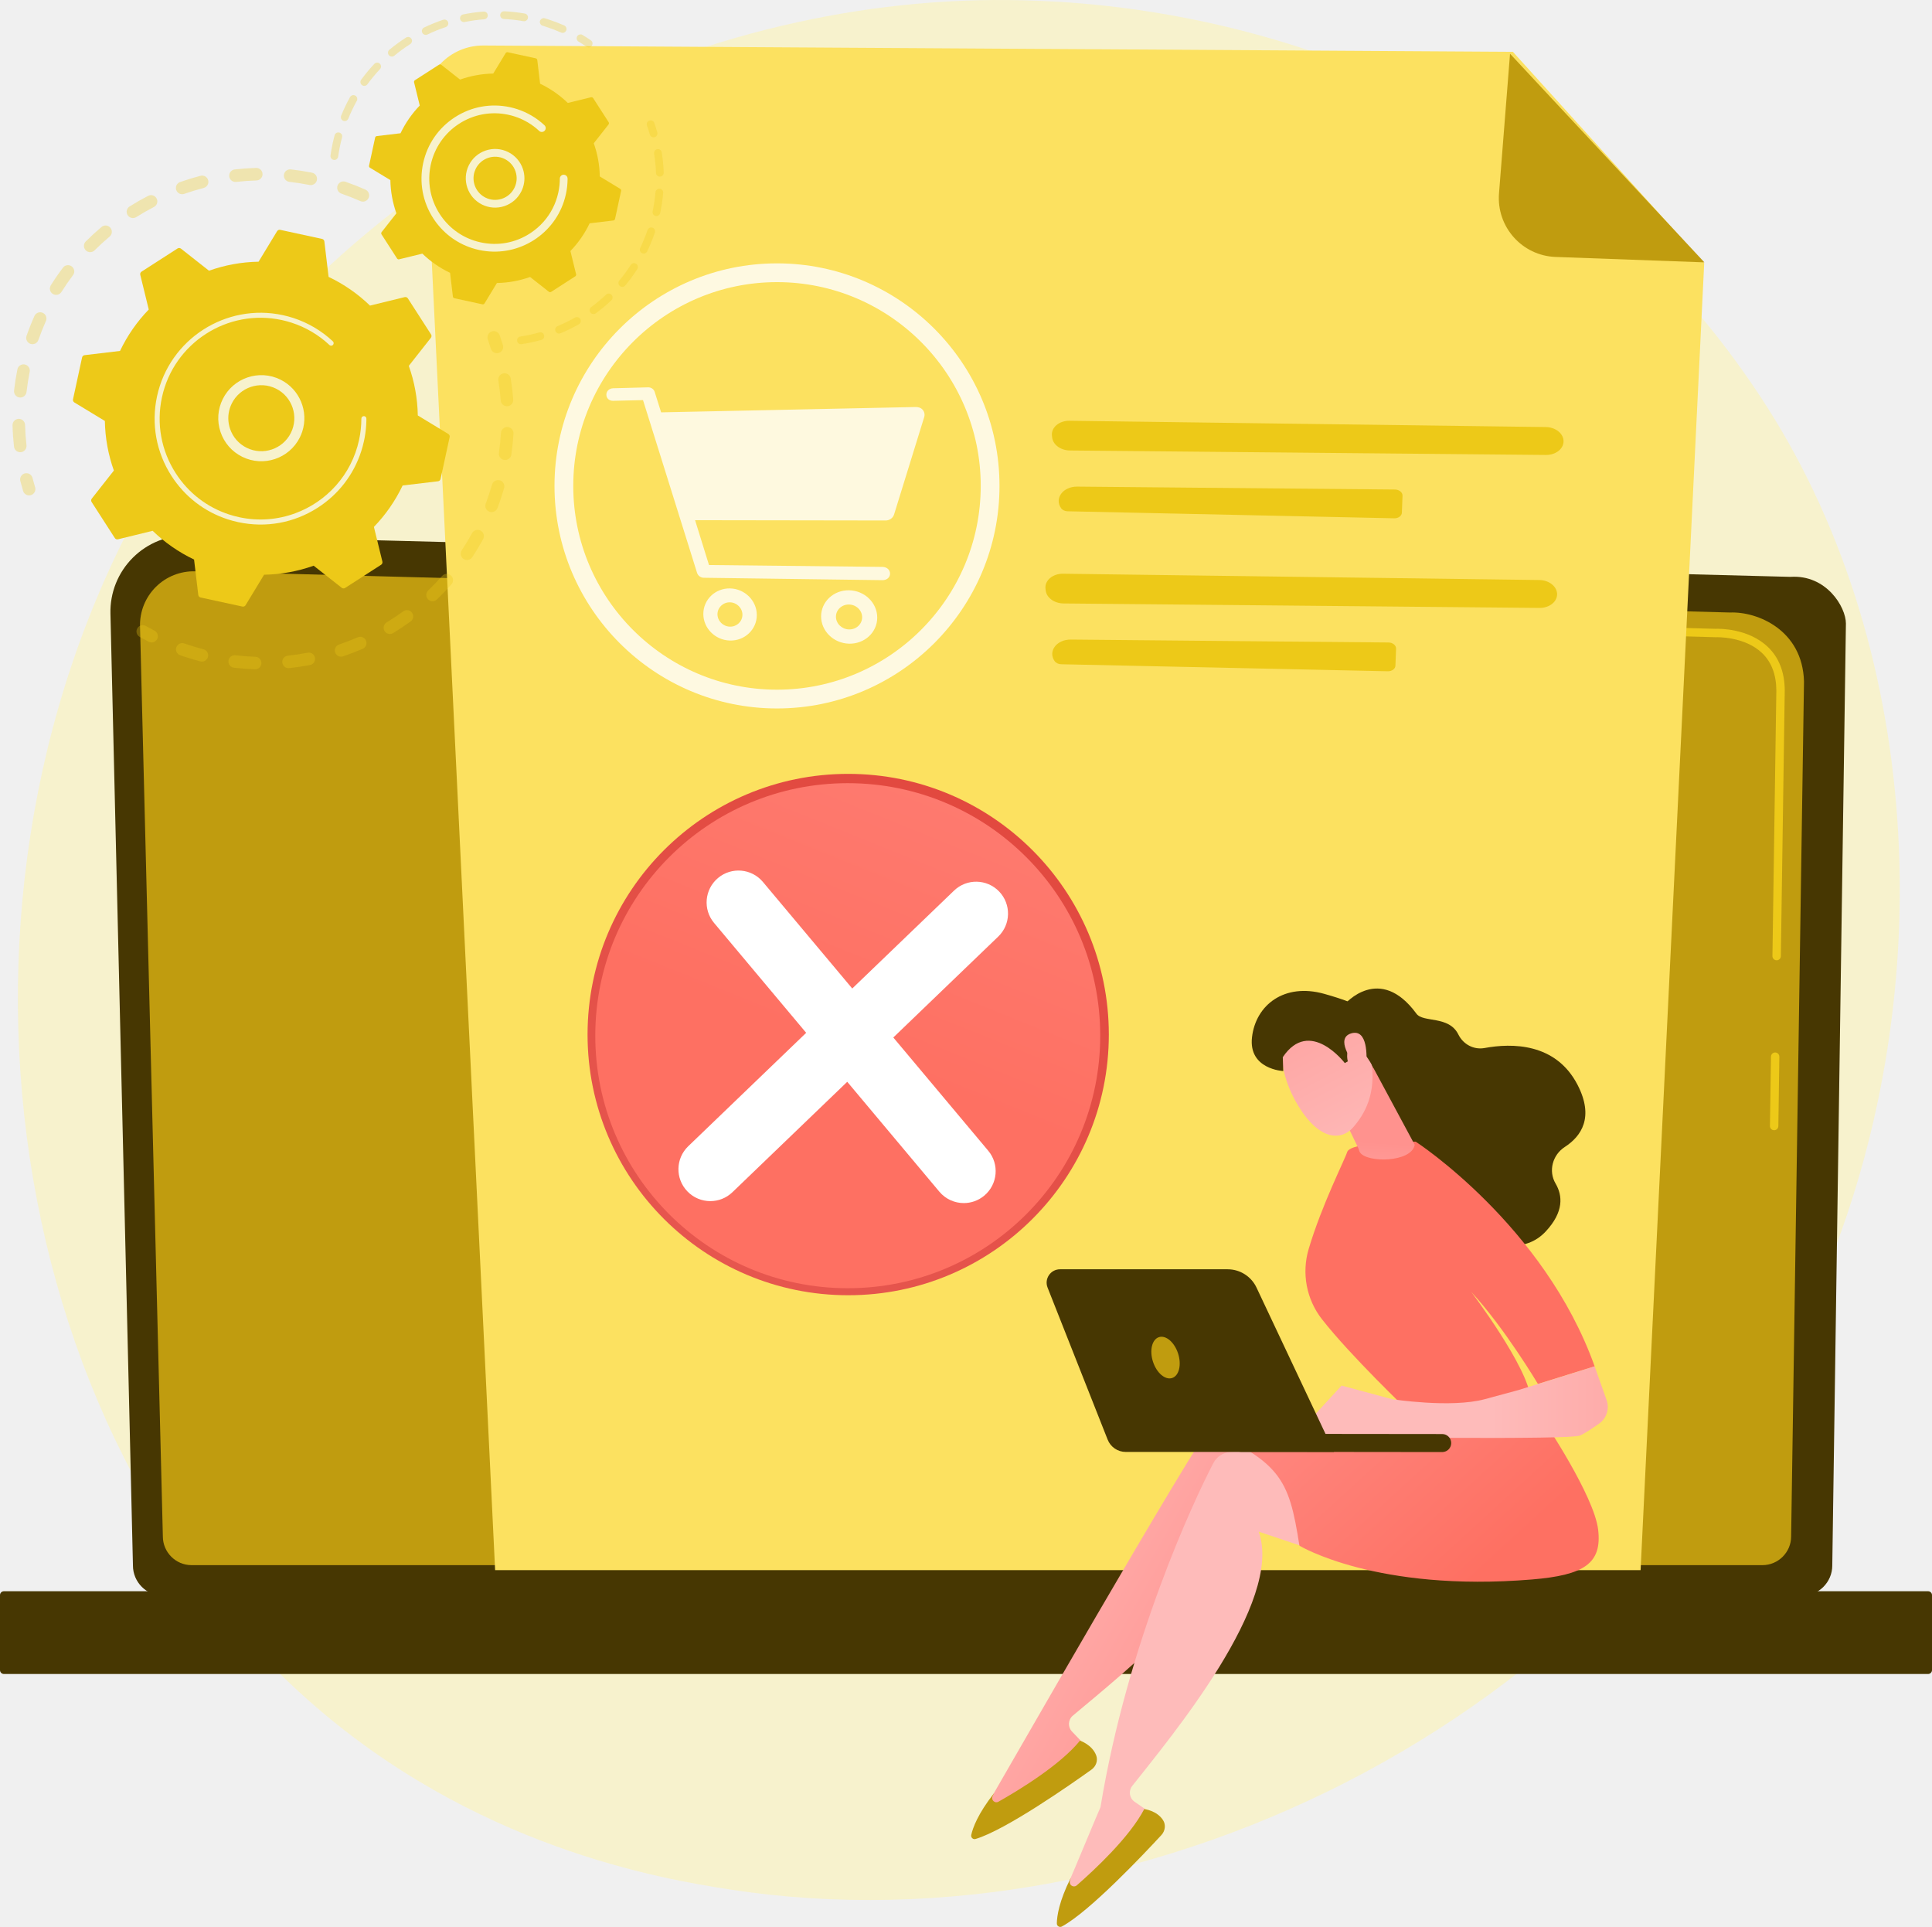
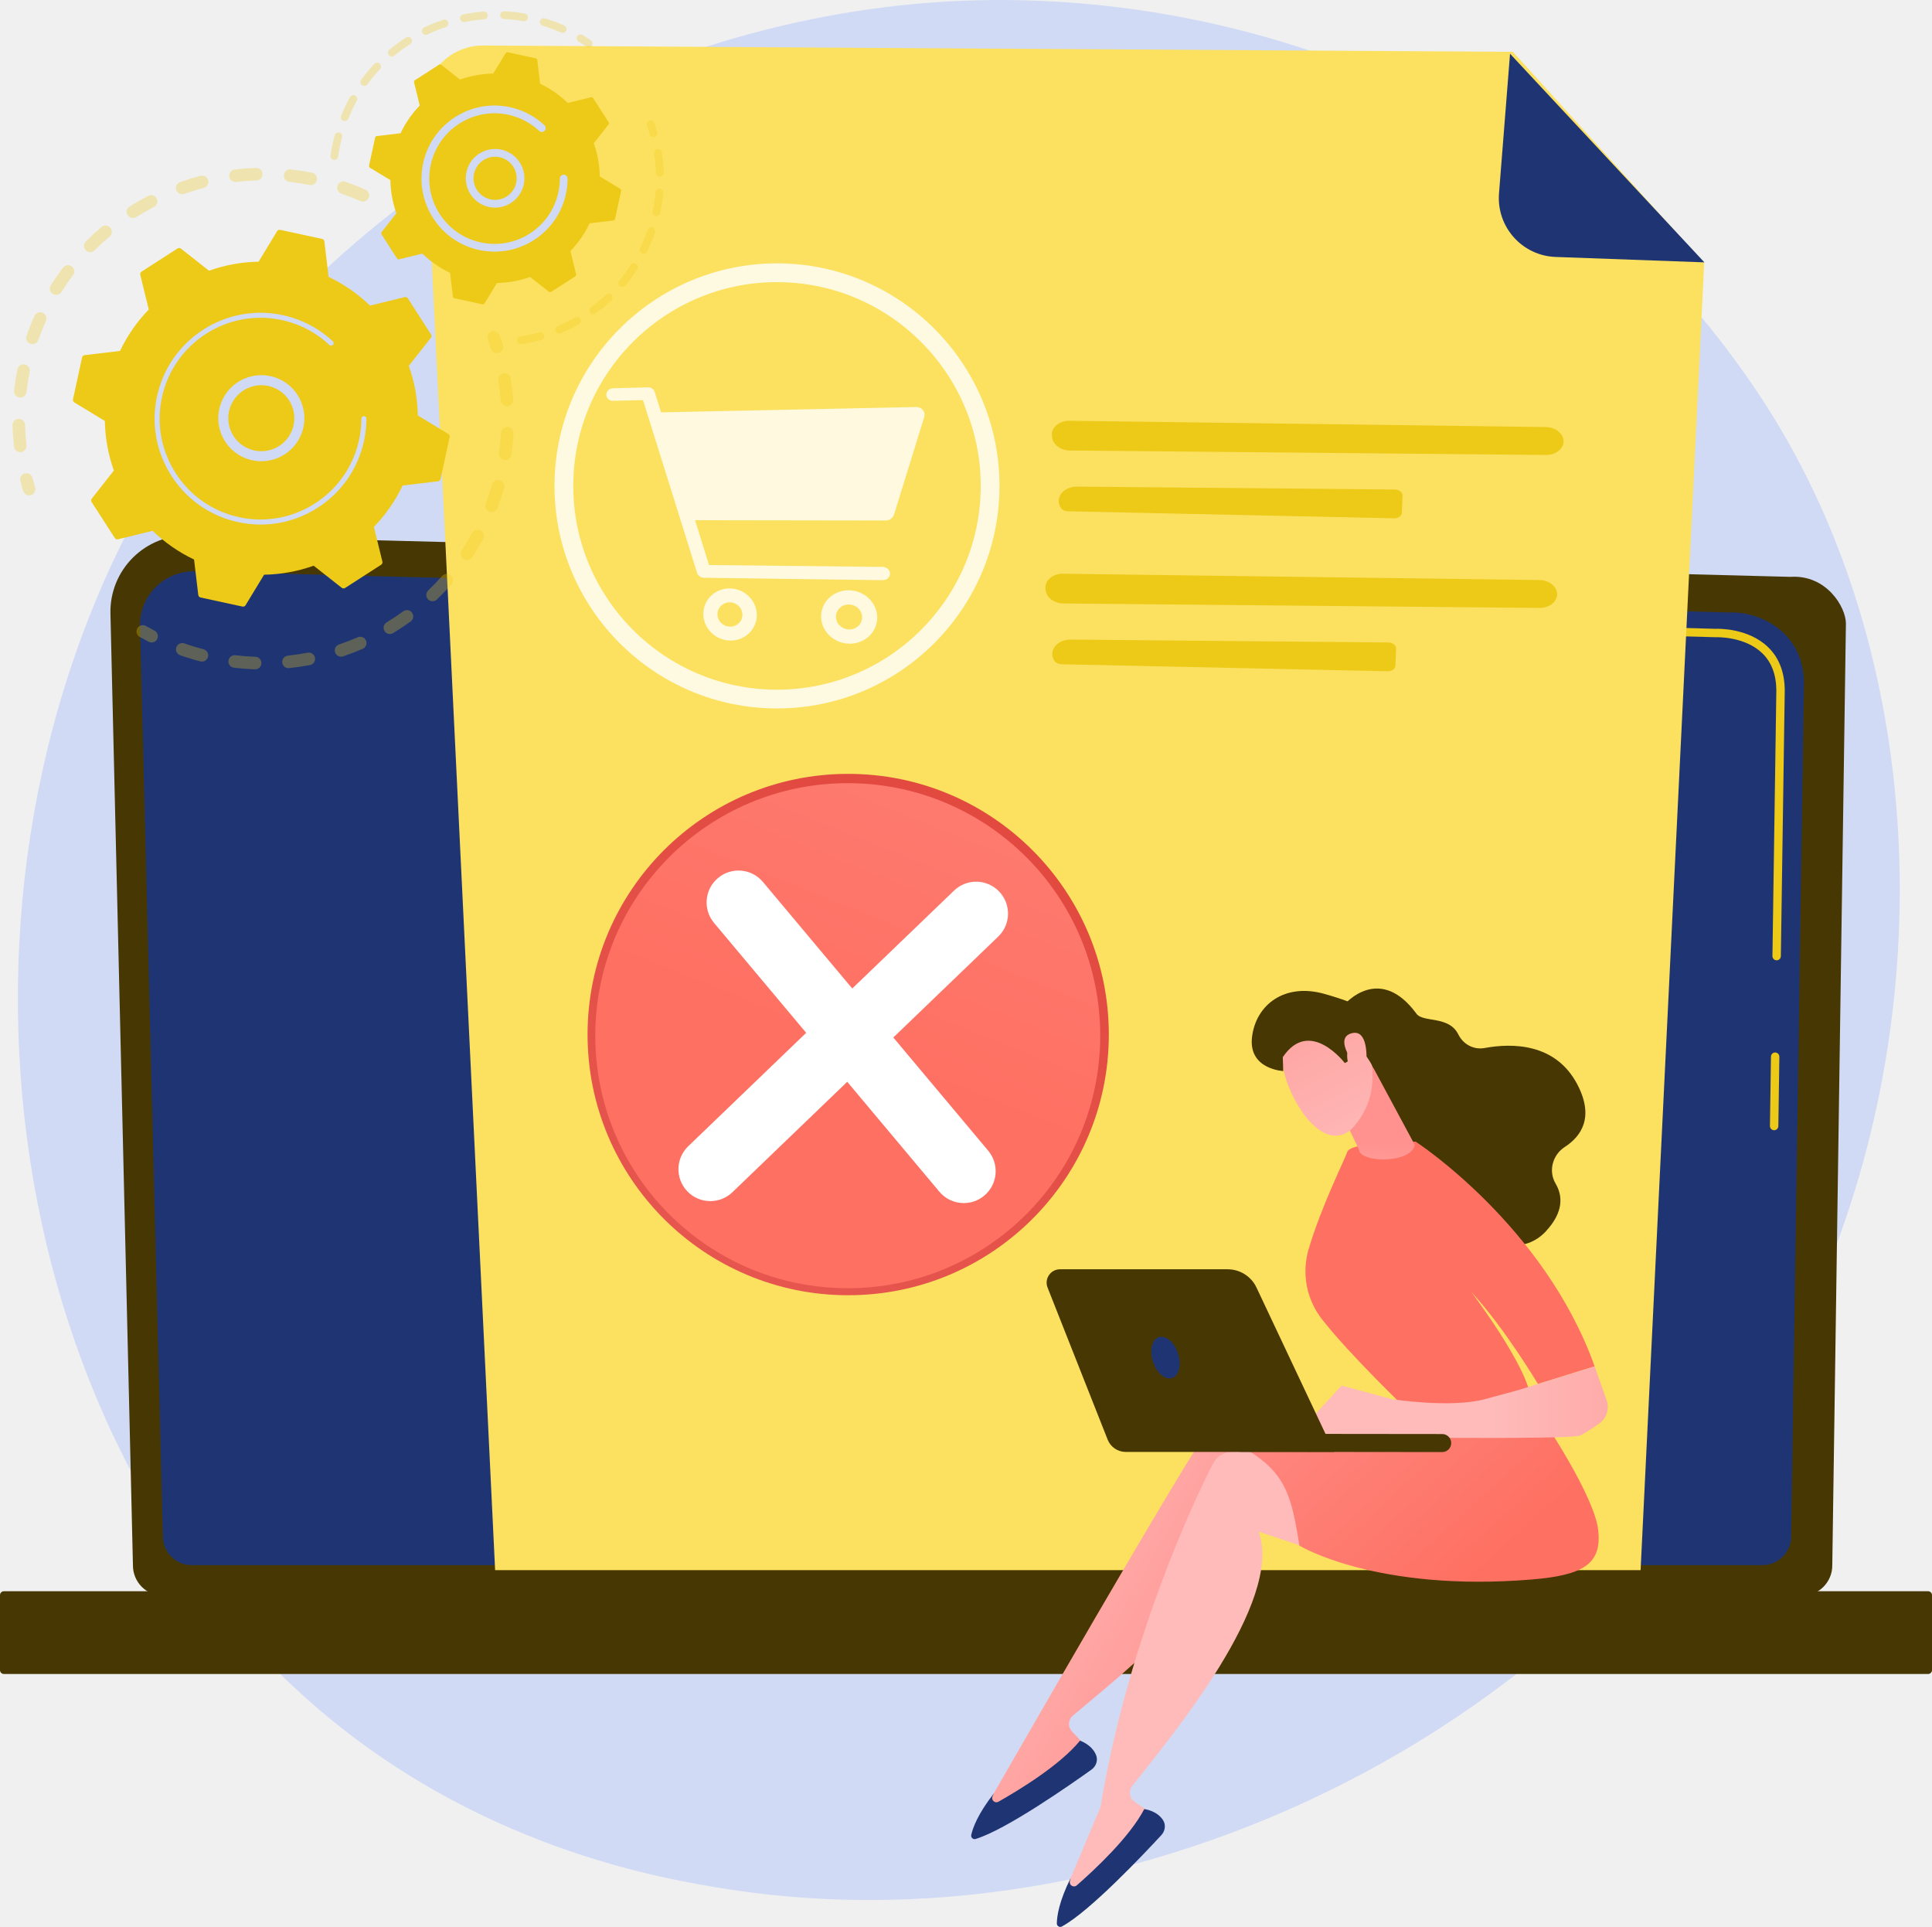
<svg xmlns="http://www.w3.org/2000/svg" xmlns:xlink="http://www.w3.org/1999/xlink" id="Layer_2" data-name="Layer 2" viewBox="0 0 2803.8 2795.82">
  <defs>
    <style>
      .cls-1 {
        fill: url(#linear-gradient-2);
      }

      .cls-2 {
        fill: url(#linear-gradient-10);
      }

      .cls-3 {
        opacity: .3;
      }

      .cls-4, .cls-5 {
        fill: #fff;
      }

      .cls-6 {
        fill: url(#linear-gradient-4);
      }

      .cls-7 {
-         fill: #c09c0f;
+         fill: #1f3573;
      }

      .cls-8 {
        opacity: .8;
      }

      .cls-9 {
        fill: url(#linear-gradient-3);
      }

      .cls-10 {
        fill: #473702;
      }

      .cls-11 {
        fill: url(#linear-gradient-5);
      }

      .cls-12 {
        fill: url(#linear-gradient-8);
      }

      .cls-13 {
        fill: #edc918;
      }

      .cls-14 {
        fill: url(#linear-gradient-7);
      }

      .cls-15 {
        fill: url(#linear-gradient-9);
      }

      .cls-16 {
        fill: #fce160;
      }

      .cls-17 {
        fill: url(#linear-gradient-6);
      }

      .cls-5 {
        opacity: .81;
      }

      .cls-18 {
-         fill: #f7f2cd;
+         fill: #d0daf5;
      }

      .cls-19 {
        fill: url(#linear-gradient);
      }
    </style>
    <linearGradient id="linear-gradient" x1="1452.44" y1="1061.15" x2="789.25" y2="2378.27" gradientUnits="userSpaceOnUse">
      <stop offset="0" stop-color="#e1473d" />
      <stop offset="1" stop-color="#e9605a" />
    </linearGradient>
    <linearGradient id="linear-gradient-2" x1="1727.22" y1="270.64" x2="1220.6" y2="1526.77" gradientUnits="userSpaceOnUse">
      <stop offset="0" stop-color="#ff928e" />
      <stop offset="1" stop-color="#fe7062" />
    </linearGradient>
    <linearGradient id="linear-gradient-3" x1="17668.45" y1="2182.98" x2="17216.88" y2="2440.73" gradientTransform="translate(19041.37) rotate(-180) scale(1 -1)" gradientUnits="userSpaceOnUse">
      <stop offset="0" stop-color="#febbba" />
      <stop offset="1" stop-color="#ff928e" />
    </linearGradient>
    <linearGradient id="linear-gradient-4" x1="17624.77" y1="2247.26" x2="19169.82" y2="1280.03" xlink:href="#linear-gradient-3" />
    <linearGradient id="linear-gradient-5" x1="9413.77" y1="1859.35" x2="9042.37" y2="2266.36" gradientTransform="translate(11209.67) rotate(-180) scale(1 -1)" xlink:href="#linear-gradient-2" />
    <linearGradient id="linear-gradient-6" x1="2865.24" y1="1222.45" x2="2354.72" y2="1644.49" xlink:href="#linear-gradient-2" />
    <linearGradient id="linear-gradient-7" x1="-9387.28" y1="2034.41" x2="-8937.45" y2="2034.41" gradientTransform="translate(11551.11)" xlink:href="#linear-gradient-3" />
    <linearGradient id="linear-gradient-8" x1="-11364.32" y1="935.68" x2="-11342.33" y2="774.81" gradientTransform="translate(13248.43 71.34) rotate(-4.11)" xlink:href="#linear-gradient-3" />
    <linearGradient id="linear-gradient-9" x1="-10421.39" y1="-3925.76" x2="-10214.34" y2="-4294.23" gradientTransform="translate(10973.44 -4907.08) rotate(-56.92)" xlink:href="#linear-gradient-3" />
    <linearGradient id="linear-gradient-10" x1="-10377.32" y1="-3901" x2="-10170.27" y2="-4269.47" gradientTransform="translate(10973.44 -4907.08) rotate(-56.92)" xlink:href="#linear-gradient-3" />
  </defs>
  <g id="Illustration">
    <g>
      <path class="cls-18" d="M2642.54,1862.46c-264.97,623.9-970.8,973.42-1582.89,879.14-99.6-15.34-372.66-61.04-614.41-276.63C-20.15,2049.93-119.68,1228.11,255.74,648.95,528.98,227.42,1018.78-11.52,1484.19.43c100.25,2.57,484.45,18.44,822.09,296.86,49.59,40.89,158.98,138.07,257.56,292.23,231.48,362,251.38,866.34,78.7,1272.95Z" />
      <g>
        <path class="cls-10" d="M192.93,2271.46c0,24.17,19.79,43.94,43.98,43.94h2378.19c24.19,0,43.98-19.77,43.98-43.94l19.79-1366.68c0-24.16-28.47-71.34-80.65-67.8l-2324.23-60.14c-30.35-.79-59.69,10.9-81.18,32.32-21.49,21.42-33.25,50.71-32.53,81.03l32.66,1381.27Z" />
        <path class="cls-7" d="M236.35,2229.31c0,22.88,18.72,41.61,41.61,41.61h2279.8c22.88,0,41.61-18.72,41.61-41.61l18.67-1240.69c-2.2-74.66-67.66-101.5-107.34-99.91l-2227.57-59.76c-21.32-.57-41.94,7.64-57.04,22.71-15.1,15.06-23.41,35.68-22.87,57l33.13,1320.65Z" />
        <g>
          <path class="cls-13" d="M2574.72,1639.9h-.06c-3.4-.05-6.09-2.82-6.04-6.19l1.48-100.62c.05-3.34,2.77-6.01,6.09-6.01h.09c3.37.05,6.06,2.82,6.01,6.19l-1.48,100.62c-.05,3.34-2.77,6.01-6.09,6.01Z" />
          <path class="cls-13" d="M2578.34,1393.33h-.09c-3.37-.05-6.06-2.82-6.01-6.19l5.66-385.37c-.11-22.89-7.05-41.17-20.65-54.2-25.39-24.32-65.69-23.08-67.39-23l-711.98-19.09c-3.37-.09-6.02-2.89-5.93-6.26.09-3.37,2.67-6.23,6.26-5.93l711.56,19.09c4.43-.26,47.34-1,75.92,26.38,16.08,15.4,24.29,36.63,24.41,63.07l-5.66,385.49c-.05,3.34-2.77,6.01-6.09,6.01Z" />
        </g>
        <rect class="cls-10" y="2308.77" width="2803.8" height="120.08" rx="5.65" ry="5.65" transform="translate(2803.8 4737.62) rotate(180)" />
      </g>
      <g>
        <path class="cls-16" d="M2195.54,75.17l-1493.84-9.15c-49.09-.3-88.36,40.71-85.93,89.74l102.77,2122.39h1662.36l92.3-1896.24-277.67-306.74Z" />
        <path class="cls-7" d="M2257.66,372.82c-48.66-1.71-86.07-43.65-82.24-92.19l16.01-202.66,282.07,302.7-215.85-7.85Z" />
        <g>
          <g>
            <path class="cls-13" d="M1552.22,610.51c118.98,1.68,575.75,7.63,691.09,9.12,14.55.19,26.21,9.81,25.77,21.23h0c-.42,10.87-11.71,19.38-25.56,19.25l-690.75-6.49c-13.31-.12-24.49-8.2-25.8-18.63l-.33-2.64c-1.5-11.92,10.36-22.07,25.58-21.86Z" />
            <path class="cls-13" d="M1539.85,737.27h0c1.92,2.74,5.54,4.48,9.48,4.56l474.08,10.19c5.96.13,10.86-3.51,11.04-8.18l.95-24.54c.19-4.88-4.82-8.97-11.02-9.03l-461.08-4.23c-20.54-.19-33.42,16.98-23.44,31.24Z" />
          </g>
          <g>
            <path class="cls-13" d="M1542.86,832.45c118.98,1.68,575.75,7.63,691.09,9.13,14.55.19,26.21,9.81,25.77,21.23h0c-.42,10.87-11.71,19.38-25.56,19.25l-690.75-6.49c-13.31-.12-24.49-8.2-25.8-18.63l-.33-2.64c-1.5-11.92,10.36-22.07,25.58-21.86Z" />
            <path class="cls-13" d="M1530.5,959.21h0c1.92,2.74,5.54,4.48,9.48,4.56l474.08,10.19c5.96.13,10.86-3.51,11.04-8.18l.95-24.54c.19-4.88-4.82-8.97-11.02-9.03l-461.08-4.23c-20.54-.19-33.42,16.98-23.44,31.24Z" />
          </g>
          <g>
            <g class="cls-8">
              <path class="cls-4" d="M1339.15,594.72c-2.44-3-6.26-4.24-10.32-4.16l-369.38,7.75-9.33-29.64c-1.3-4.13-5.18-6.77-9.57-6.66l-50.72,1.33c-5.44.14-9.84,3.92-9.84,9.35s4.4,8.99,9.84,8.86l43.34-1.02,78.42,250.59c1.32,4.22,5.28,7.12,9.77,7.18l259.27,3.48c6.08.08,11.02-3.74,11.02-9.49s-4.94-9.69-11.02-9.76l-251.7-2.71-20.2-65.06,276.6.42c5.66,0,10.66-3.7,12.24-8.84l43.66-141.15c1.14-3.68.37-7.47-2.07-10.47Z" />
              <path class="cls-4" d="M1059.29,853.76c-21.33-.33-38.59,16.27-38.59,37.01s17.26,38.06,38.59,38.62c21.46.56,39.02-16.03,39.02-37s-17.56-38.3-39.02-38.63ZM1059.29,909.23c-9.97-.23-18.06-8.32-18.06-18.02s8.09-17.45,18.06-17.27c10,.18,18.15,8.27,18.15,18.03s-8.16,17.5-18.15,17.27Z" />
              <path class="cls-4" d="M1232.12,856.45c-22.39-.35-40.5,16.65-40.5,37.9s18.11,39,40.5,39.59c22.53.59,40.96-16.4,40.96-37.89s-18.43-39.25-40.96-39.6ZM1232.12,913.27c-10.46-.25-18.96-8.53-18.96-18.48s8.49-17.88,18.96-17.68c10.49.19,19.06,8.48,19.06,18.48s-8.56,17.93-19.06,17.68Z" />
            </g>
            <path class="cls-5" d="M1127.61,1027.92c-178.05,0-322.9-144.85-322.9-322.9s144.85-322.9,322.9-322.9,322.9,144.85,322.9,322.9-144.85,322.9-322.9,322.9ZM1127.61,409.35c-163.03,0-295.67,132.64-295.67,295.67s132.64,295.67,295.67,295.67,295.67-132.64,295.67-295.67-132.64-295.67-295.67-295.67Z" />
          </g>
        </g>
      </g>
      <g>
        <g>
          <g class="cls-3">
            <path class="cls-13" d="M534.94,287.16c-2.05,4.6-7.43,6.67-12.03,4.62-8.93-3.97-18.17-7.62-27.45-10.83-4.7-1.63-7.21-6.71-5.68-11.42.02-.06.04-.11.06-.17,1.65-4.75,6.84-7.27,11.59-5.63,9.77,3.38,19.5,7.22,28.9,11.41,4.3,1.91,6.39,6.75,4.96,11.13-.1.3-.21.6-.34.9ZM449.19,268.4c-9.63-1.92-19.44-3.44-29.15-4.53-5-.56-8.6-5.07-8.04-10.07.58-5.02,5.07-8.6,10.07-8.04,10.22,1.15,20.54,2.75,30.68,4.77,4.93.98,8.14,5.78,7.15,10.71-.07.36-.16.71-.27,1.05-1.41,4.33-5.86,7.02-10.44,6.11ZM372.17,261.85c-9.79.27-19.69.97-29.42,2.09-5,.57-9.51-3.02-10.09-8.02-.57-4.99,3.02-9.51,8.02-10.09,10.25-1.17,20.68-1.91,30.98-2.2,5.03-.14,9.22,3.82,9.36,8.85.03,1.07-.13,2.11-.44,3.07-1.16,3.56-4.46,6.18-8.41,6.29ZM295.62,272.7c-9.49,2.46-18.99,5.36-28.23,8.61-4.75,1.67-9.95-.82-11.62-5.56-1.67-4.75.82-9.94,5.56-11.62,9.73-3.43,19.73-6.48,29.72-9.07,4.87-1.26,9.84,1.67,11.1,6.54.45,1.74.37,3.5-.15,5.09-.93,2.86-3.25,5.2-6.38,6.01ZM223.39,300.33c-8.69,4.49-17.31,9.42-25.62,14.65-4.26,2.68-9.88,1.4-12.56-2.86-2.68-4.26-1.4-9.88,2.86-12.56,8.74-5.5,17.81-10.69,26.96-15.42,4.47-2.31,9.96-.56,12.27,3.91,1.16,2.25,1.3,4.76.57,7-.72,2.2-2.26,4.13-4.48,5.27ZM159.08,343.25c-7.49,6.31-14.8,13.03-21.74,19.95-3.56,3.56-9.33,3.55-12.88,0-3.56-3.56-3.56-9.32,0-12.88,7.29-7.29,14.99-14.36,22.88-21,3.85-3.24,9.59-2.75,12.84,1.1,2.11,2.5,2.63,5.8,1.69,8.69-.51,1.56-1.44,3.01-2.79,4.14ZM30.39,656.09c-5,.56-9.51-3.03-10.07-8.03-1.15-10.24-1.87-20.67-2.14-31-.13-5.03,3.84-9.21,8.87-9.34,5.03-.13,9.21,3.84,9.34,8.87.25,9.81.94,19.71,2.04,29.44.15,1.33,0,2.63-.39,3.83-1.07,3.29-3.98,5.83-7.65,6.24ZM105.91,399.33c-5.9,7.82-11.53,15.98-16.73,24.28-2.68,4.26-8.3,5.55-12.56,2.87-4.26-2.68-5.53-8.29-2.87-12.56,5.48-8.73,11.41-17.34,17.62-25.57,3.03-4.02,8.74-4.82,12.76-1.78,3.19,2.4,4.35,6.49,3.18,10.09-.3.94-.77,1.84-1.4,2.67ZM28.41,576.72c-5-.57-8.59-5.09-8.02-10.08,1.17-10.24,2.8-20.56,4.83-30.68.97-4.94,5.8-8.12,10.73-7.14,4.93.99,8.13,5.79,7.14,10.73-1.93,9.62-3.48,19.43-4.59,29.16-.07.62-.21,1.22-.39,1.79-1.31,4.03-5.32,6.73-9.69,6.23ZM66.62,465.87c-4,8.93-7.66,18.16-10.89,27.42-1.65,4.75-6.85,7.26-11.6,5.61-4.69-1.63-7.19-6.71-5.67-11.41.02-.06.04-.12.06-.18,3.39-9.75,7.25-19.46,11.46-28.86,2.06-4.59,7.44-6.65,12.04-4.59,4.29,1.92,6.37,6.75,4.95,11.12-.1.31-.22.61-.35.91Z" />
            <path class="cls-13" d="M50.92,712.51c.55-1.71.61-3.59.06-5.44-1.36-4.5-2.64-9.09-3.83-13.67-1.26-4.87-6.23-7.8-11.1-6.54-4.87,1.26-7.81,6.23-6.54,11.1,1.24,4.81,2.6,9.65,4.02,14.38,1.45,4.81,6.54,7.54,11.35,6.09,2.97-.9,5.14-3.17,6.03-5.91Z" />
          </g>
          <g class="cls-3">
            <path class="cls-13" d="M228.67,925.9c1.36-4.18-.48-8.85-4.51-10.92-4.18-2.14-8.39-4.4-12.5-6.73-4.38-2.48-9.94-.93-12.41,3.45-2.49,4.4-.93,9.94,3.45,12.41,4.33,2.45,8.76,4.83,13.16,7.08,4.48,2.29,9.97.52,12.26-3.96.23-.44.41-.89.56-1.35Z" />
            <path class="cls-13" d="M721.92,737.18c-1.79,4.7-7.05,7.07-11.75,5.28-4.7-1.79-7.06-7.04-5.27-11.75,3.4-8.95,6.48-18.19,9.18-27.56,1.37-4.82,6.44-7.62,11.28-6.23,4.83,1.39,7.62,6.44,6.23,11.28-1.17,4.06-2.4,8.08-3.7,12.07-1.85,5.69-3.85,11.38-5.96,16.92ZM731.74,667.36c-4.98-.73-8.42-5.35-7.69-10.33,1.39-9.56,2.4-19.28,2.99-28.89.29-5.02,4.63-8.84,9.65-8.54,5.02.31,8.84,4.63,8.53,9.65-.62,10.12-1.68,20.35-3.15,30.41-.08.52-.2,1.03-.35,1.51-1.35,4.14-5.52,6.84-9.98,6.19ZM701.15,782.26c-4.86,8.89-10.17,17.7-15.79,26.17-2.78,4.19-8.43,5.34-12.63,2.56-4.19-2.78-5.34-8.43-2.56-12.63,5.33-8.05,10.37-16.41,14.99-24.85,2.42-4.41,7.95-6.04,12.37-3.62,3.9,2.14,5.62,6.71,4.29,10.8-.17.53-.4,1.06-.67,1.56ZM736.45,589.38c-5.02.38-9.4-3.37-9.78-8.39-.74-9.62-1.89-19.31-3.44-28.83-.81-4.97,2.56-9.64,7.53-10.45,4.97-.81,9.64,2.56,10.45,7.53,1.63,10.02,2.84,20.23,3.62,30.36.09,1.22-.06,2.41-.41,3.51-1.11,3.41-4.18,5.98-7.97,6.27ZM655.19,847.8c-6.7,7.6-13.81,15.02-21.15,22.05-3.63,3.48-9.39,3.36-12.88-.27-3.48-3.63-3.36-9.4.27-12.88,6.97-6.68,13.73-13.73,20.09-20.95,3.33-3.78,9.08-4.14,12.86-.81,2.81,2.48,3.73,6.31,2.64,9.66-.37,1.15-.98,2.24-1.83,3.2ZM595.97,901.68c-8.21,5.97-16.78,11.66-25.45,16.91-4.3,2.61-9.9,1.23-12.51-3.07-2.61-4.31-1.23-9.91,3.07-12.51,8.24-4.99,16.38-10.4,24.18-16.07,4.07-2.96,9.77-2.05,12.72,2.02,1.78,2.45,2.16,5.5,1.29,8.18-.57,1.77-1.69,3.37-3.31,4.55ZM526.42,941.37c-9.32,4.04-18.92,7.73-28.53,10.97-4.77,1.61-9.93-.95-11.54-5.72-1.61-4.77.96-9.94,5.72-11.54,9.13-3.08,18.24-6.58,27.11-10.42,4.62-2,9.98.12,11.98,4.74.92,2.12.97,4.4.31,6.43-.78,2.4-2.55,4.46-5.04,5.55ZM449.87,964.95c-9.98,1.9-20.16,3.4-30.25,4.45-5,.52-9.48-3.11-10-8.12-.52-5,3.12-9.48,8.12-10,9.58-1,19.24-2.42,28.73-4.23,4.94-.94,9.71,2.3,10.65,7.24.3,1.56.18,3.1-.28,4.51-.99,3.06-3.58,5.49-6.96,6.14ZM369.96,971.13c-10.13-.34-20.38-1.12-30.46-2.32-5-.59-8.57-5.13-7.97-10.12.59-4.98,5.12-8.56,10.12-7.97,9.58,1.14,19.32,1.88,28.94,2.21,5.03.17,8.96,4.39,8.79,9.41-.03.88-.18,1.72-.44,2.51-1.22,3.76-4.82,6.42-8.98,6.28ZM290.73,959.63c-7.23-1.87-14.49-3.99-21.58-6.29-2.57-.84-5.12-1.7-7.65-2.58-4.75-1.66-7.37-6.83-5.59-11.6,1.66-4.75,6.85-7.26,11.6-5.6,2.41.84,4.84,1.66,7.28,2.46,6.74,2.19,13.64,4.2,20.52,5.99,4.87,1.26,7.8,6.23,6.53,11.1-.05.18-.1.36-.16.54-1.48,4.54-6.26,7.21-10.94,5.99Z" />
            <path class="cls-13" d="M729.81,506.16c.56-1.72.61-3.63.04-5.49-1.45-4.71-3.03-9.49-4.69-14.18-1.68-4.74-6.88-7.23-11.62-5.56-4.74,1.68-7.23,6.87-5.56,11.62,1.58,4.46,3.07,9,4.45,13.47,1.48,4.81,6.57,7.51,11.38,6.03,2.95-.91,5.1-3.17,5.99-5.9Z" />
          </g>
          <g>
            <path class="cls-13" d="M591.88,432.92c-.98-1.53-2.83-2.26-4.59-1.83l-50.33,12.32c-17.39-16.82-37.6-30.99-60.09-41.68l-6.13-51.42c-.22-1.8-1.55-3.27-3.33-3.66l-60.74-13.16c-1.78-.39-3.6.4-4.54,1.95l-26.87,44.27c-24.9.42-49.16,4.95-71.95,13.07l-40.72-32.04c-1.43-1.12-3.41-1.22-4.94-.23l-52.26,33.65c-1.53.98-2.26,2.83-1.83,4.59l12.32,50.33c-16.82,17.39-31,37.6-41.68,60.09l-51.42,6.13c-1.8.22-3.27,1.55-3.66,3.33l-13.16,60.75c-.38,1.78.4,3.6,1.95,4.54l44.27,26.87c.42,24.9,4.95,49.16,13.07,71.95l-32.05,40.72c-1.12,1.43-1.22,3.41-.23,4.94l33.65,52.26c.98,1.53,2.83,2.26,4.59,1.83l50.33-12.32c17.39,16.82,37.6,30.99,60.09,41.68l6.13,51.42c.21,1.8,1.55,3.27,3.33,3.66l60.75,13.16c1.78.38,3.6-.4,4.54-1.95l26.87-44.27c24.9-.42,49.16-4.95,71.95-13.07l40.72,32.04c1.43,1.12,3.41,1.22,4.94.23l52.26-33.65c1.53-.98,2.26-2.83,1.83-4.59l-12.32-50.33c16.82-17.39,30.99-37.6,41.68-60.09l51.42-6.13c1.8-.22,3.27-1.55,3.66-3.33l13.16-60.75c.38-1.78-.4-3.6-1.95-4.54l-44.27-26.87c-.42-24.9-4.95-49.16-13.07-71.95l32.05-40.72c1.12-1.43,1.22-3.41.23-4.94l-33.65-52.26Z" />
            <path class="cls-18" d="M435.21,634.56c-15.32,30.86-52.88,43.51-83.74,28.19-14.95-7.42-26.12-20.21-31.44-36.03-5.32-15.81-4.17-32.76,3.25-47.71,15.32-30.86,52.88-43.51,83.74-28.19,28.07,13.93,41.07,46.28,31.66,75.24-.93,2.87-2.09,5.71-3.47,8.49ZM333.84,622.07c4.08,12.13,12.64,21.94,24.11,27.63,23.66,11.74,52.46,2.04,64.2-21.62,11.75-23.66,2.04-52.46-21.62-64.2-23.66-11.74-52.46-2.04-64.2,21.62-1.06,2.15-1.96,4.34-2.69,6.58-3.16,9.71-3.12,20.14.2,30Z" />
            <path class="cls-18" d="M524.1,655.18c1.62-4.97,2.99-10.06,4.12-15.24h0c.35-1.63.68-3.27.98-4.91,1.48-8.1,2.32-16.3,2.5-24.48,0-.11,0-.22,0-.33,0-.32.01-.63.01-.95,0-.62.01-1.23.01-1.85,0-1.62-1.05-2.99-2.51-3.47-.36-.12-.74-.18-1.13-.18-2.01,0-3.64,1.63-3.65,3.64-.01,10.36-1.14,20.78-3.35,30.98-10.97,50.68-47.13,89.54-92.5,106.31-25.23,9.33-53.32,11.83-81.5,5.72-4.94-1.07-9.8-2.38-14.54-3.93-31.93-10.38-59.09-31.26-77.51-59.87-21.16-32.86-28.26-72-19.98-110.2,17.1-78.89,95.15-129.12,174-112.03,4.86,1.05,9.65,2.35,14.35,3.88,20.37,6.63,39.06,17.63,54.69,32.3.4.38.87.65,1.37.81,1.3.42,2.79.09,3.78-.97,1.37-1.47,1.31-3.77-.17-5.15-16.41-15.4-36.04-26.96-57.42-33.91-4.93-1.61-9.96-2.97-15.06-4.07-82.79-17.94-164.74,34.85-182.67,117.61-8.69,40.1-1.24,81.19,20.97,115.69,19.34,30.04,47.85,51.95,81.37,62.86,4.98,1.62,10.07,3,15.26,4.12,40.11,8.69,81.19,1.24,115.7-20.97,30.04-19.34,51.96-47.87,62.86-81.4Z" />
          </g>
        </g>
        <g>
          <g class="cls-3">
            <path class="cls-13" d="M859.69,64.86c.75-2.31-.06-4.94-2.18-6.38-3.94-2.7-8.02-5.31-12.12-7.77-2.66-1.6-6.12-.73-7.72,1.93-1.61,2.66-.73,6.12,1.93,7.72,3.91,2.34,7.79,4.83,11.56,7.41,2.56,1.75,6.06,1.1,7.82-1.47.31-.46.54-.94.7-1.44Z" />
            <path class="cls-13" d="M821.67,44.35c-1.26,2.84-4.58,4.13-7.42,2.87-7.17-3.17-14.59-6-22.05-8.43-1.57-.51-3.16-1.01-4.75-1.49-2.97-.9-4.66-4.04-3.76-7.01.96-2.78,4.04-4.66,7.02-3.76,1.67.5,3.32,1.02,4.97,1.56,7.82,2.54,15.6,5.52,23.12,8.84,2.66,1.17,3.96,4.17,3.08,6.88-.06.18-.13.36-.2.54ZM759.64,30.72c-9.37-1.62-18.92-2.68-28.39-3.14-3.11-.15-5.5-2.79-5.35-5.89.15-3.09,2.79-5.5,5.89-5.35,9.93.48,19.94,1.59,29.77,3.29,3.06.53,5.11,3.44,4.59,6.51-.05.27-.12.53-.2.78-.85,2.62-3.52,4.28-6.31,3.8ZM702.67,27.99c-9.47.72-18.99,2.05-28.3,3.94-3.04.62-6.01-1.35-6.63-4.39-.62-3.06,1.34-6.02,4.39-6.63,9.77-1.98,19.76-3.37,29.68-4.13,3.1-.24,5.8,2.08,6.04,5.18.05.75-.04,1.49-.26,2.17-.68,2.1-2.58,3.69-4.92,3.87ZM646.78,39.33c-9.01,3.03-17.93,6.64-26.47,10.74-2.81,1.34-6.17.16-7.51-2.64-1.34-2.8-.16-6.16,2.64-7.51,8.97-4.3,18.3-8.09,27.76-11.26,2.94-.99,6.14.6,7.13,3.55.39,1.19.38,2.42.02,3.52-.53,1.64-1.8,3.01-3.56,3.6ZM595.34,63.97c-8,5.12-15.76,10.79-23.07,16.85-2.39,1.98-5.94,1.65-7.92-.74-1.98-2.39-1.66-5.94.74-7.92,7.66-6.35,15.79-12.28,24.18-17.66,2.62-1.67,6.1-.91,7.77,1.7.95,1.48,1.12,3.23.61,4.78-.39,1.19-1.18,2.27-2.31,3ZM551.45,100.36c-6.51,6.91-12.65,14.29-18.24,21.94-1.83,2.51-5.35,3.05-7.86,1.22-2.51-1.83-3.05-5.34-1.22-7.86,5.87-8.02,12.31-15.77,19.14-23.02,2.13-2.26,5.69-2.37,7.95-.24,1.64,1.54,2.15,3.83,1.49,5.84-.25.77-.66,1.49-1.26,2.12ZM517.8,146.35c-4.6,8.27-8.74,16.94-12.31,25.78-1.17,2.88-4.44,4.27-7.32,3.11-2.88-1.16-4.23-4.42-3.11-7.33,3.74-9.26,8.09-18.35,12.91-27.02,1.51-2.71,4.94-3.69,7.65-2.18,2.39,1.33,3.43,4.14,2.62,6.65-.11.34-.25.67-.43,1ZM484.42,232.03c-3.08-.43-5.22-3.27-4.79-6.35,1.19-8.52,2.86-17.12,4.97-25.54.31-1.28.65-2.55.98-3.82.71-3.01,3.89-4.78,6.9-3.97,3,.81,4.78,3.89,3.97,6.89-.32,1.19-.63,2.39-.93,3.61-2.02,8.06-3.62,16.26-4.75,24.39-.05.33-.12.66-.22.97-.83,2.55-3.38,4.21-6.13,3.83Z" />
          </g>
          <g class="cls-3">
            <path class="cls-13" d="M950.35,337.46c-3.15,9.29-6.9,18.46-11.13,27.27-1.35,2.8-4.71,3.98-7.51,2.63-2.8-1.35-3.94-4.72-2.63-7.51,4.04-8.4,7.61-17.15,10.62-26.01,1-2.94,4.2-4.52,7.14-3.52,2.92.99,4.49,4.14,3.54,7.07l-.02.07ZM951.47,313.38c-3.04-.64-4.99-3.62-4.35-6.66,1.92-9.15,3.31-18.5,4.12-27.81.28-3.08,3-5.39,6.1-5.11,3.1.27,5.38,3,5.11,6.09-.85,9.75-2.31,19.56-4.33,29.14-.04.2-.09.4-.16.59-.88,2.7-3.66,4.36-6.51,3.76ZM924.84,390.46c-5.31,8.25-11.16,16.25-17.4,23.77-1.98,2.39-5.54,2.72-7.92.74-2.39-1.98-2.72-5.52-.74-7.92,5.96-7.17,11.54-14.8,16.6-22.67,1.68-2.61,5.16-3.37,7.77-1.69,2.2,1.41,3.08,4.1,2.31,6.47-.15.45-.35.89-.62,1.31ZM957.8,256.25c-3.1.11-5.71-2.32-5.82-5.42-.33-9.34-1.24-18.75-2.71-27.97-.48-3.07,1.61-5.95,4.67-6.44,3.07-.49,5.95,1.6,6.44,4.67,1.54,9.67,2.5,19.55,2.84,29.34.02.68-.07,1.33-.27,1.94-.71,2.18-2.72,3.8-5.15,3.88ZM887.29,435.7c-7.12,6.72-14.72,13.07-22.61,18.89-2.5,1.84-6.02,1.31-7.87-1.19-1.85-2.5-1.32-6.02,1.19-7.87,7.52-5.54,14.77-11.6,21.56-18.01,2.26-2.13,5.82-2.03,7.95.23,1.46,1.55,1.87,3.71,1.26,5.61-.28.86-.78,1.68-1.49,2.35ZM839.97,470.62c-8.54,4.83-17.45,9.18-26.47,12.94-2.87,1.19-6.16-.16-7.35-3.03-1.19-2.86.16-6.16,3.03-7.36,8.61-3.58,17.1-7.74,25.25-12.34,2.7-1.53,6.14-.58,7.67,2.13.81,1.43.92,3.06.45,4.51-.42,1.29-1.31,2.44-2.58,3.16ZM785.65,493.2c-9.45,2.65-19.15,4.73-28.81,6.21-3.08.47-5.94-1.64-6.41-4.72-.47-3.07,1.65-5.94,4.71-6.41,9.22-1.4,18.46-3.39,27.47-5.92,2.99-.84,6.1.91,6.94,3.9.31,1.11.27,2.23-.06,3.25-.56,1.73-1.95,3.16-3.83,3.69Z" />
            <path class="cls-13" d="M953.86,195.34c.34-1.03.38-2.17.05-3.29-1.33-4.63-2.81-9.24-4.39-13.7-1.04-2.93-4.25-4.47-7.18-3.43-2.92,1.04-4.46,4.25-3.43,7.18,1.51,4.26,2.91,8.65,4.19,13.07.86,2.99,3.98,4.71,6.96,3.85,1.86-.54,3.24-1.96,3.79-3.67Z" />
          </g>
          <g>
            <path class="cls-13" d="M860.78,142.35c-.66-1.02-1.89-1.51-3.07-1.23l-33.68,8.24c-11.64-11.26-25.16-20.74-40.21-27.89l-4.1-34.41c-.14-1.21-1.04-2.19-2.23-2.45l-40.65-8.81c-1.19-.26-2.41.27-3.04,1.31l-17.98,29.62c-16.66.28-32.89,3.31-48.15,8.74l-27.25-21.44c-.96-.75-2.28-.81-3.3-.16l-34.97,22.51c-1.02.66-1.51,1.89-1.23,3.07l8.24,33.68c-11.26,11.64-20.74,25.16-27.89,40.21l-34.41,4.1c-1.21.14-2.19,1.04-2.45,2.23l-8.81,40.65c-.26,1.19.27,2.41,1.31,3.04l29.62,17.98c.28,16.66,3.31,32.89,8.74,48.15l-21.44,27.25c-.75.95-.81,2.28-.16,3.3l22.52,34.97c.66,1.02,1.89,1.51,3.07,1.22l33.68-8.24c11.64,11.26,25.16,20.74,40.21,27.89l4.1,34.41c.14,1.21,1.04,2.19,2.23,2.45l40.65,8.81c1.19.26,2.41-.27,3.04-1.31l17.98-29.62c16.66-.28,32.89-3.31,48.15-8.74l27.25,21.44c.95.75,2.28.81,3.3.16l34.97-22.51c1.02-.66,1.51-1.89,1.23-3.07l-8.24-33.68c11.26-11.64,20.74-25.16,27.89-40.21l34.41-4.1c1.21-.14,2.19-1.04,2.45-2.23l8.81-40.65c.26-1.19-.27-2.41-1.31-3.04l-29.62-17.98c-.28-16.66-3.32-32.89-8.74-48.15l21.44-27.25c.75-.95.81-2.28.16-3.3l-22.51-34.97Z" />
            <path class="cls-18" d="M756.62,277.6c-5.05,10.19-13.77,17.79-24.54,21.42-10.77,3.63-22.31,2.84-32.5-2.21-21.02-10.43-29.61-35.98-19.2-57.04,10.44-21.02,36.02-29.63,57.04-19.2,10.18,5.05,17.79,13.77,21.42,24.54,2.95,8.76,2.98,18.02.17,26.66-.64,1.98-1.44,3.94-2.38,5.84ZM704.57,286.73c7.49,3.72,15.98,4.3,23.91,1.63,7.92-2.67,14.33-8.26,18.05-15.75h0c3.71-7.5,4.29-15.98,1.63-23.91-2.66-7.92-8.26-14.33-15.75-18.05-15.46-7.67-34.28-1.34-41.96,14.12-.69,1.4-1.27,2.82-1.74,4.26-4.72,14.51,1.8,30.72,15.86,37.7Z" />
            <path class="cls-18" d="M818.48,291.95c1.1-3.39,2.04-6.85,2.81-10.4,1.53-7.05,2.34-14.26,2.42-21.46v-.97c0-2.5-1.62-4.62-3.88-5.36-.55-.18-1.14-.27-1.74-.27-3.11,0-5.61,2.52-5.63,5.62,0,6.72-.74,13.46-2.17,20.05h0c-.08.36-.16.73-.24,1.09-3.53,15.56-10.8,29.66-21.07,41.33-5.57,6.34-12.04,11.96-19.27,16.71-.06.04-.12.08-.18.12-.18.12-.36.24-.54.35-21.28,13.7-46.61,18.29-71.34,12.93-3.2-.69-6.34-1.54-9.41-2.54-20.67-6.72-38.25-20.24-50.18-38.76-13.7-21.28-18.29-46.61-12.93-71.34,5.36-24.71,20.03-45.89,41.3-59.59,21.28-13.7,46.61-18.29,71.34-12.93,3.15.68,6.25,1.52,9.29,2.51,13.19,4.29,25.29,11.42,35.41,20.91.62.58,1.34,1,2.11,1.25,2.01.65,4.3.14,5.84-1.5,2.12-2.27,2.02-5.82-.26-7.96-11.32-10.62-24.86-18.6-39.61-23.4-3.41-1.11-6.87-2.05-10.39-2.81-27.67-5.99-56.02-.86-79.82,14.47-23.8,15.33-40.23,38.98-46.21,66.67-6,27.67-.86,56.01,14.47,79.82,13.34,20.72,33.01,35.84,56.14,43.37,3.43,1.12,6.95,2.07,10.53,2.84,53.57,11.6,106.62-19.69,123.22-70.73Z" />
          </g>
        </g>
      </g>
      <g>
        <g>
          <circle class="cls-19" cx="1230.93" cy="1501.07" r="378.24" />
          <circle class="cls-1" cx="1230.29" cy="1502.73" r="366.4" />
        </g>
        <g>
          <path class="cls-4" d="M1398.71,1745.59c-13.21,0-26.33-5.63-35.48-16.54l-326.95-389.95c-16.42-19.58-13.85-48.76,5.73-65.18,19.59-16.42,48.77-13.85,65.18,5.73l326.95,389.95c16.42,19.58,13.85,48.76-5.73,65.18-8.67,7.27-19.21,10.81-29.7,10.81Z" />
          <path class="cls-4" d="M1030.86,1742.75c-12.15,0-24.28-4.75-33.36-14.2-17.71-18.42-17.14-47.71,1.28-65.42l385.77-370.92c18.42-17.72,47.71-17.14,65.42,1.28,17.71,18.42,17.14,47.71-1.28,65.42l-385.77,370.92c-8.97,8.63-20.53,12.92-32.06,12.92Z" />
        </g>
      </g>
      <g>
        <path class="cls-9" d="M1441.57,2603.17c.53-.2,286.96-501.81,325.66-549.01,6.51-7.94,16.59-11.98,26.79-10.77l79.95,9.53,93.92,203.18-156.47-91.12c15.48,107.08-185.52,266.21-254.46,324.28-7,5.89-7.57,16.45-1.25,23.06l27.52,28.81c-45.18,45.8-97.32,75.21-156.17,88.81l14.51-26.76Z" />
        <path class="cls-7" d="M1567.31,2525.58s17.57,5.67,23.51,21.32c2.85,7.49-.22,15.96-6.73,20.63-28.92,20.72-124.33,87.62-168.35,100.72-3.61,1.07-7.04-2.19-6.23-5.87,2.26-10.23,9.57-30.65,33.11-60.55l-2.11,4.27c-2.67,5.41,3.21,11.04,8.47,8.07,29.45-16.62,89.42-53.01,118.33-88.59Z" />
        <path class="cls-6" d="M1553.14,2726.28c.48-.31,43.45-103.85,43.93-104.15,39.4-239.89,135.53-445.34,163.88-499.4,4.77-9.09,13.82-15.09,24.05-15.97l80.22-6.85,133.1,179.97-171.67-57.57c36.83,101.73-127.81,298.25-183.57,369.06-5.66,7.19-4.09,17.64,3.44,22.84l32.78,22.64c-34.98,53.99-80.09,93.35-134.96,118.57l8.79-29.15Z" />
        <path class="cls-7" d="M1660.57,2624.85s18.35,2,27.34,16.12c4.3,6.75,3.01,15.68-2.42,21.56-24.13,26.15-104.02,110.97-144.48,132.71-3.32,1.78-7.34-.72-7.29-4.49.14-10.47,3.17-31.95,20.17-66l-1.2,4.61c-1.52,5.84,5.38,10.16,9.93,6.19,25.47-22.24,76.85-70.01,97.96-110.71Z" />
        <path class="cls-11" d="M2240.73,2062.01s72.57,107.94,78.52,157.17c5.95,49.24-20.07,66.26-96.02,72.54-226.03,18.69-337.46-49.06-337.46-49.06-15.46-98.59-26.46-123.67-155.6-177.27,0,0,163.34,12.97,196.21.21,32.87-12.76,314.35-3.6,314.35-3.6Z" />
        <g>
          <path class="cls-10" d="M1951.34,1457.27s50.54-59.8,104.28,13.57c9.73,13.29,47.11,2.33,60.82,30.14,7.08,14.36,22.36,22.52,38.1,19.62,39.21-7.23,103.3-7.84,134.95,53.6,24.15,46.9,5.51,74.35-18.64,90-17.73,11.49-24.06,34.83-13.34,53.04,10.29,17.47,12.22,41.12-14.34,69.58-59.52,63.79-177.33-40.48-177.33-40.48l-93.54-221.04-20.95-68.03Z" />
          <path class="cls-17" d="M2044.47,2047.72s-84.51-80.47-126.11-133.77c-22.49-28.81-29.55-66.74-19.15-101.77,18.99-63.98,52.74-130.25,55.82-140.57,4.72-15.81,99.47-15.15,99.47-15.15,0,0,186.46,121.01,259.72,326l-82.28,25.61s-48.68-81.68-96.79-133.61c0,0,83.24,109.96,86.17,154.97l-176.86,18.28Z" />
          <path class="cls-14" d="M1883.46,2079.47l63.5-69.09,73.33,19.75s85.5,13.25,134.43,0l48.93-13.25,110.58-34.43,17.37,49.08c4.41,12.46-.02,26.3-10.8,33.95-9.57,6.8-20.78,14.27-27.93,17.4-14.56,6.37-335.45,2.01-335.45,2.01l-73.96-5.43Z" />
          <path class="cls-12" d="M1989.39,1542.53l63.69,118.43c-4.2,25.85-69.31,26.58-79.37,11.14-1.02-1.57-1.61-3.39-2-5.22l-38.1-79.13c-1.64-7.72,19.52-33.71,26.48-37.42l25.31-13.47c9.75-5.19-30.92-5.6,3.99,5.68Z" />
          <g>
            <path class="cls-15" d="M1860.5,1514.74s-7.19,40.01,24.26,90.88c31.45,50.87,62.76,48.57,78.67,30.43,15.91-18.14,34.97-48.36,26.3-99.1-8.67-50.74-118.36-73.24-129.23-22.22Z" />
            <path class="cls-10" d="M1951.66,1542.47s-50.92-66.88-90.02-8.58l.66,20.14s-50.84-2.38-45.32-49.23c5.51-46.86,47.02-78.87,104.56-62.86,57.54,16.01,91.16,34.24,97.66,74.19,6.5,39.95-26.12,33.42-26.12,33.42,0,0-12.46-27.56-27.51-29.45-15.05-1.88-9.61,19.92-9.61,19.92l-4.3,2.44Z" />
            <path class="cls-2" d="M1963.34,1540.68s-26.38-34.23-2.37-41.33c24.01-7.1,23.11,33.54,21.55,48.66l-19.18-7.33Z" />
          </g>
        </g>
        <g>
          <path class="cls-10" d="M2093.65,2106.82c-.22.01-.45.02-.67.02l-292.07-.32c-7.22,0-13.07-5.86-13.06-13.09,0-7.22,5.89-13.19,13.09-13.06l292.07.32c7.22,0,13.07,5.87,13.06,13.09,0,7-5.51,12.7-12.42,13.04Z" />
          <path class="cls-10" d="M1538.35,1841.64h243.24c17.94,0,34.28,10.35,41.93,26.58l112.45,238.44h-302.28c-11.56,0-21.95-7.07-26.2-17.82l-87.2-220.64c-5.04-12.75,4.36-26.56,18.07-26.56Z" />
          <path class="cls-7" d="M1709.71,1963.89c5.27,16.38,1.38,32.28-8.7,35.52-10.07,3.24-22.51-7.4-27.79-23.78-5.27-16.38-1.38-32.28,8.7-35.52,10.07-3.24,22.51,7.4,27.79,23.78Z" />
        </g>
      </g>
    </g>
  </g>
</svg>
